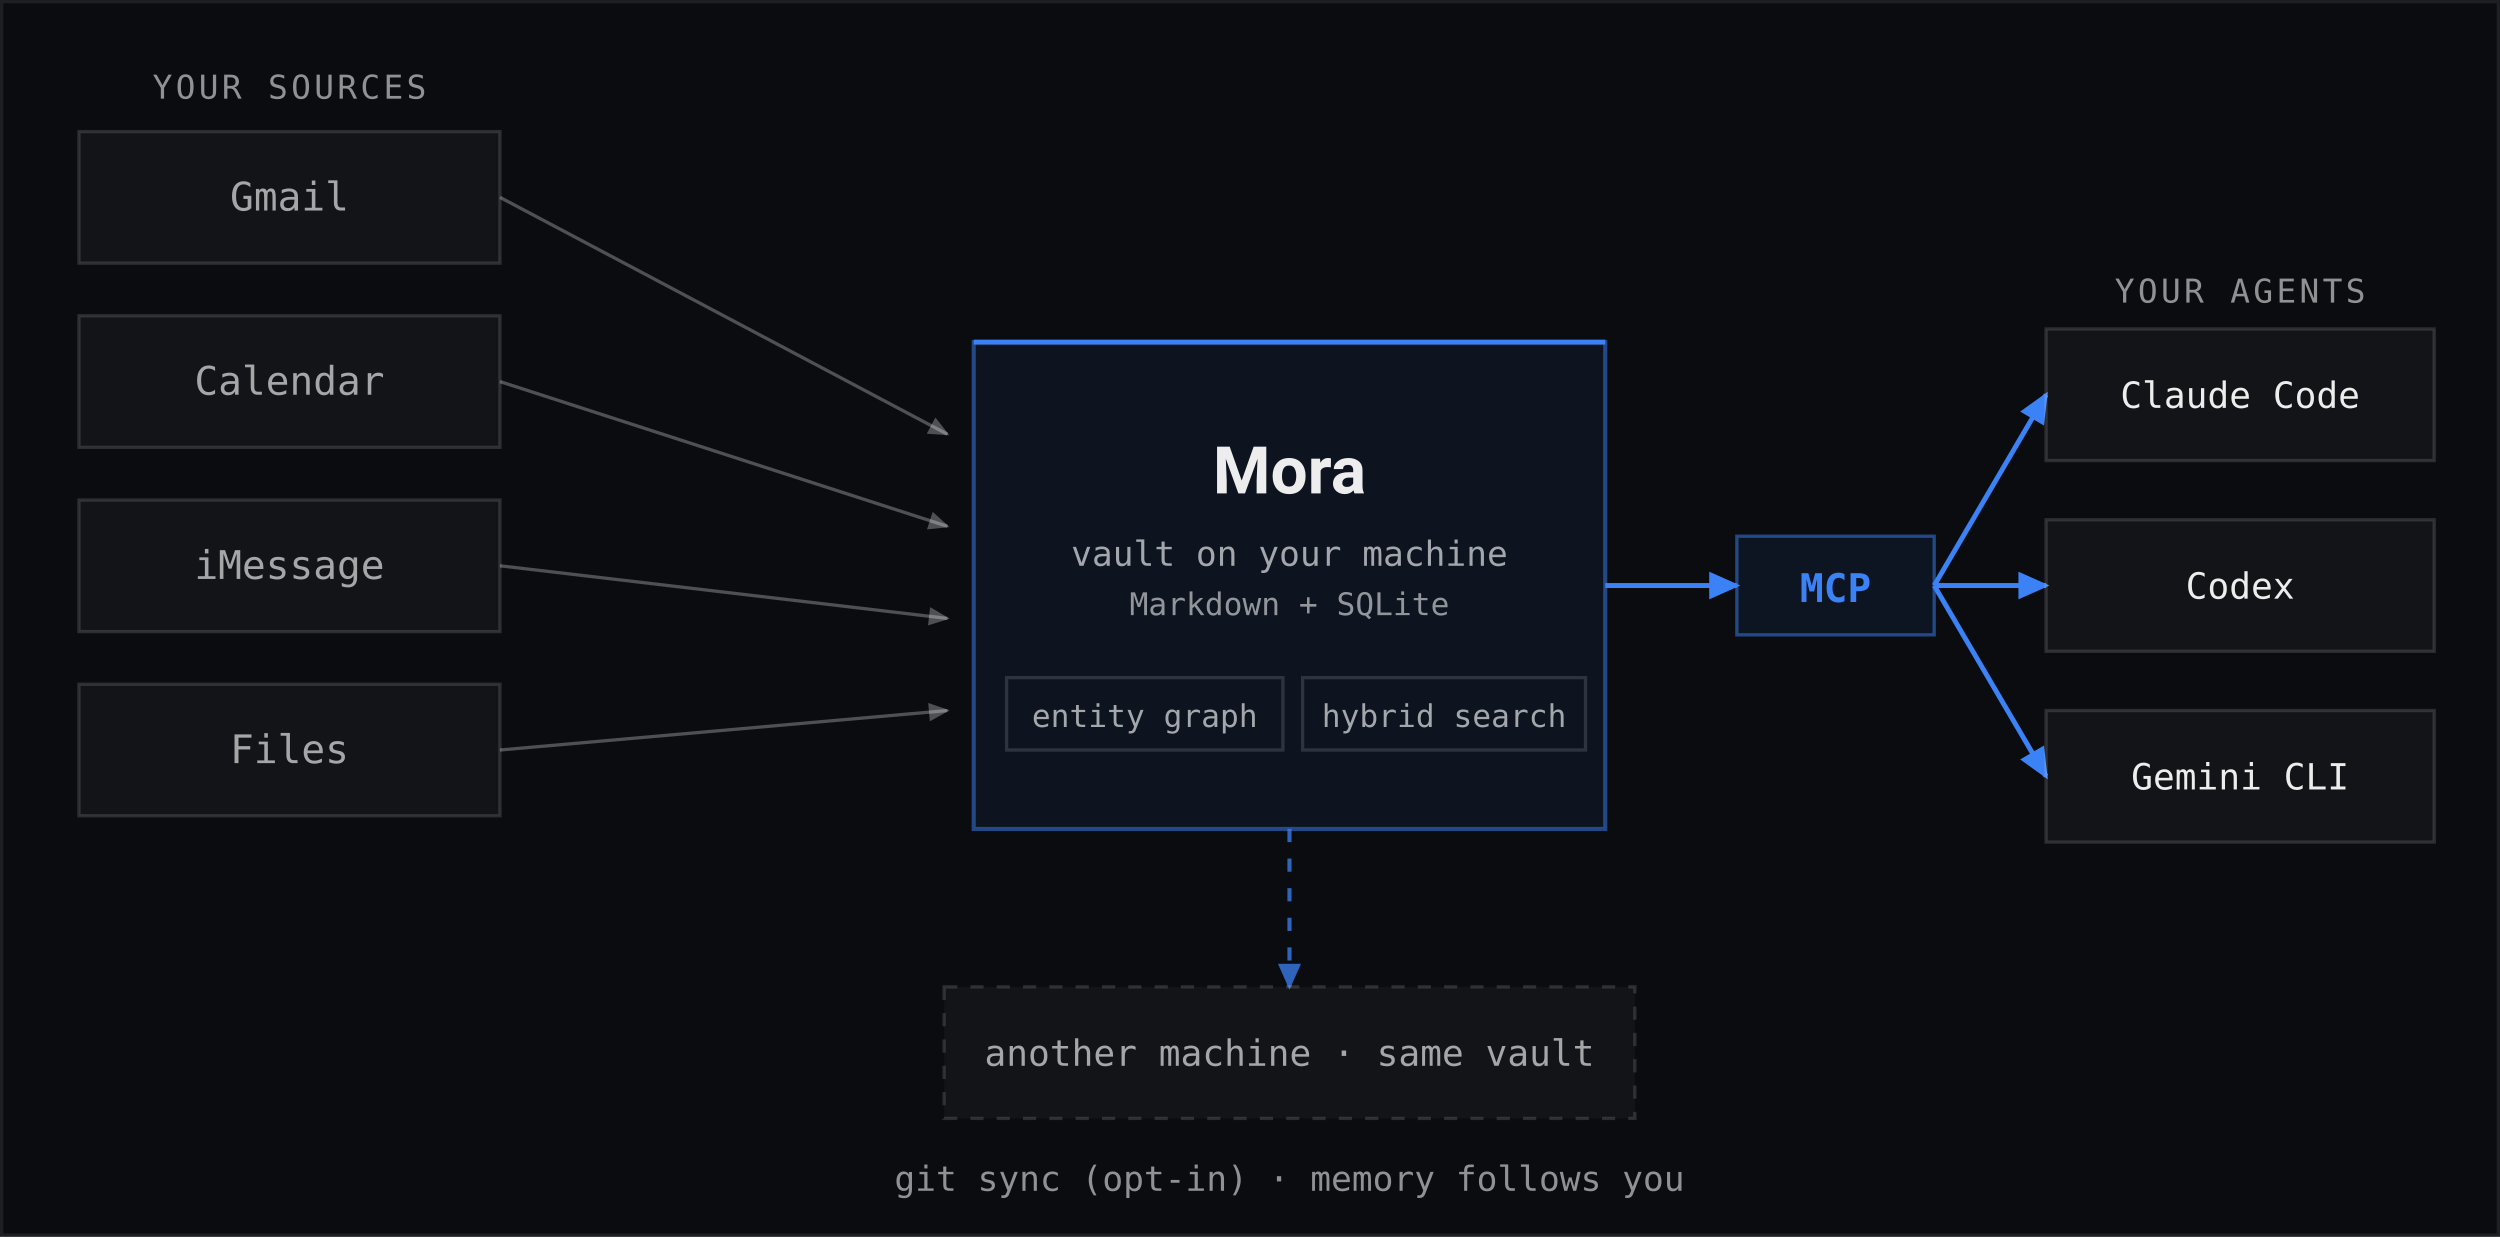
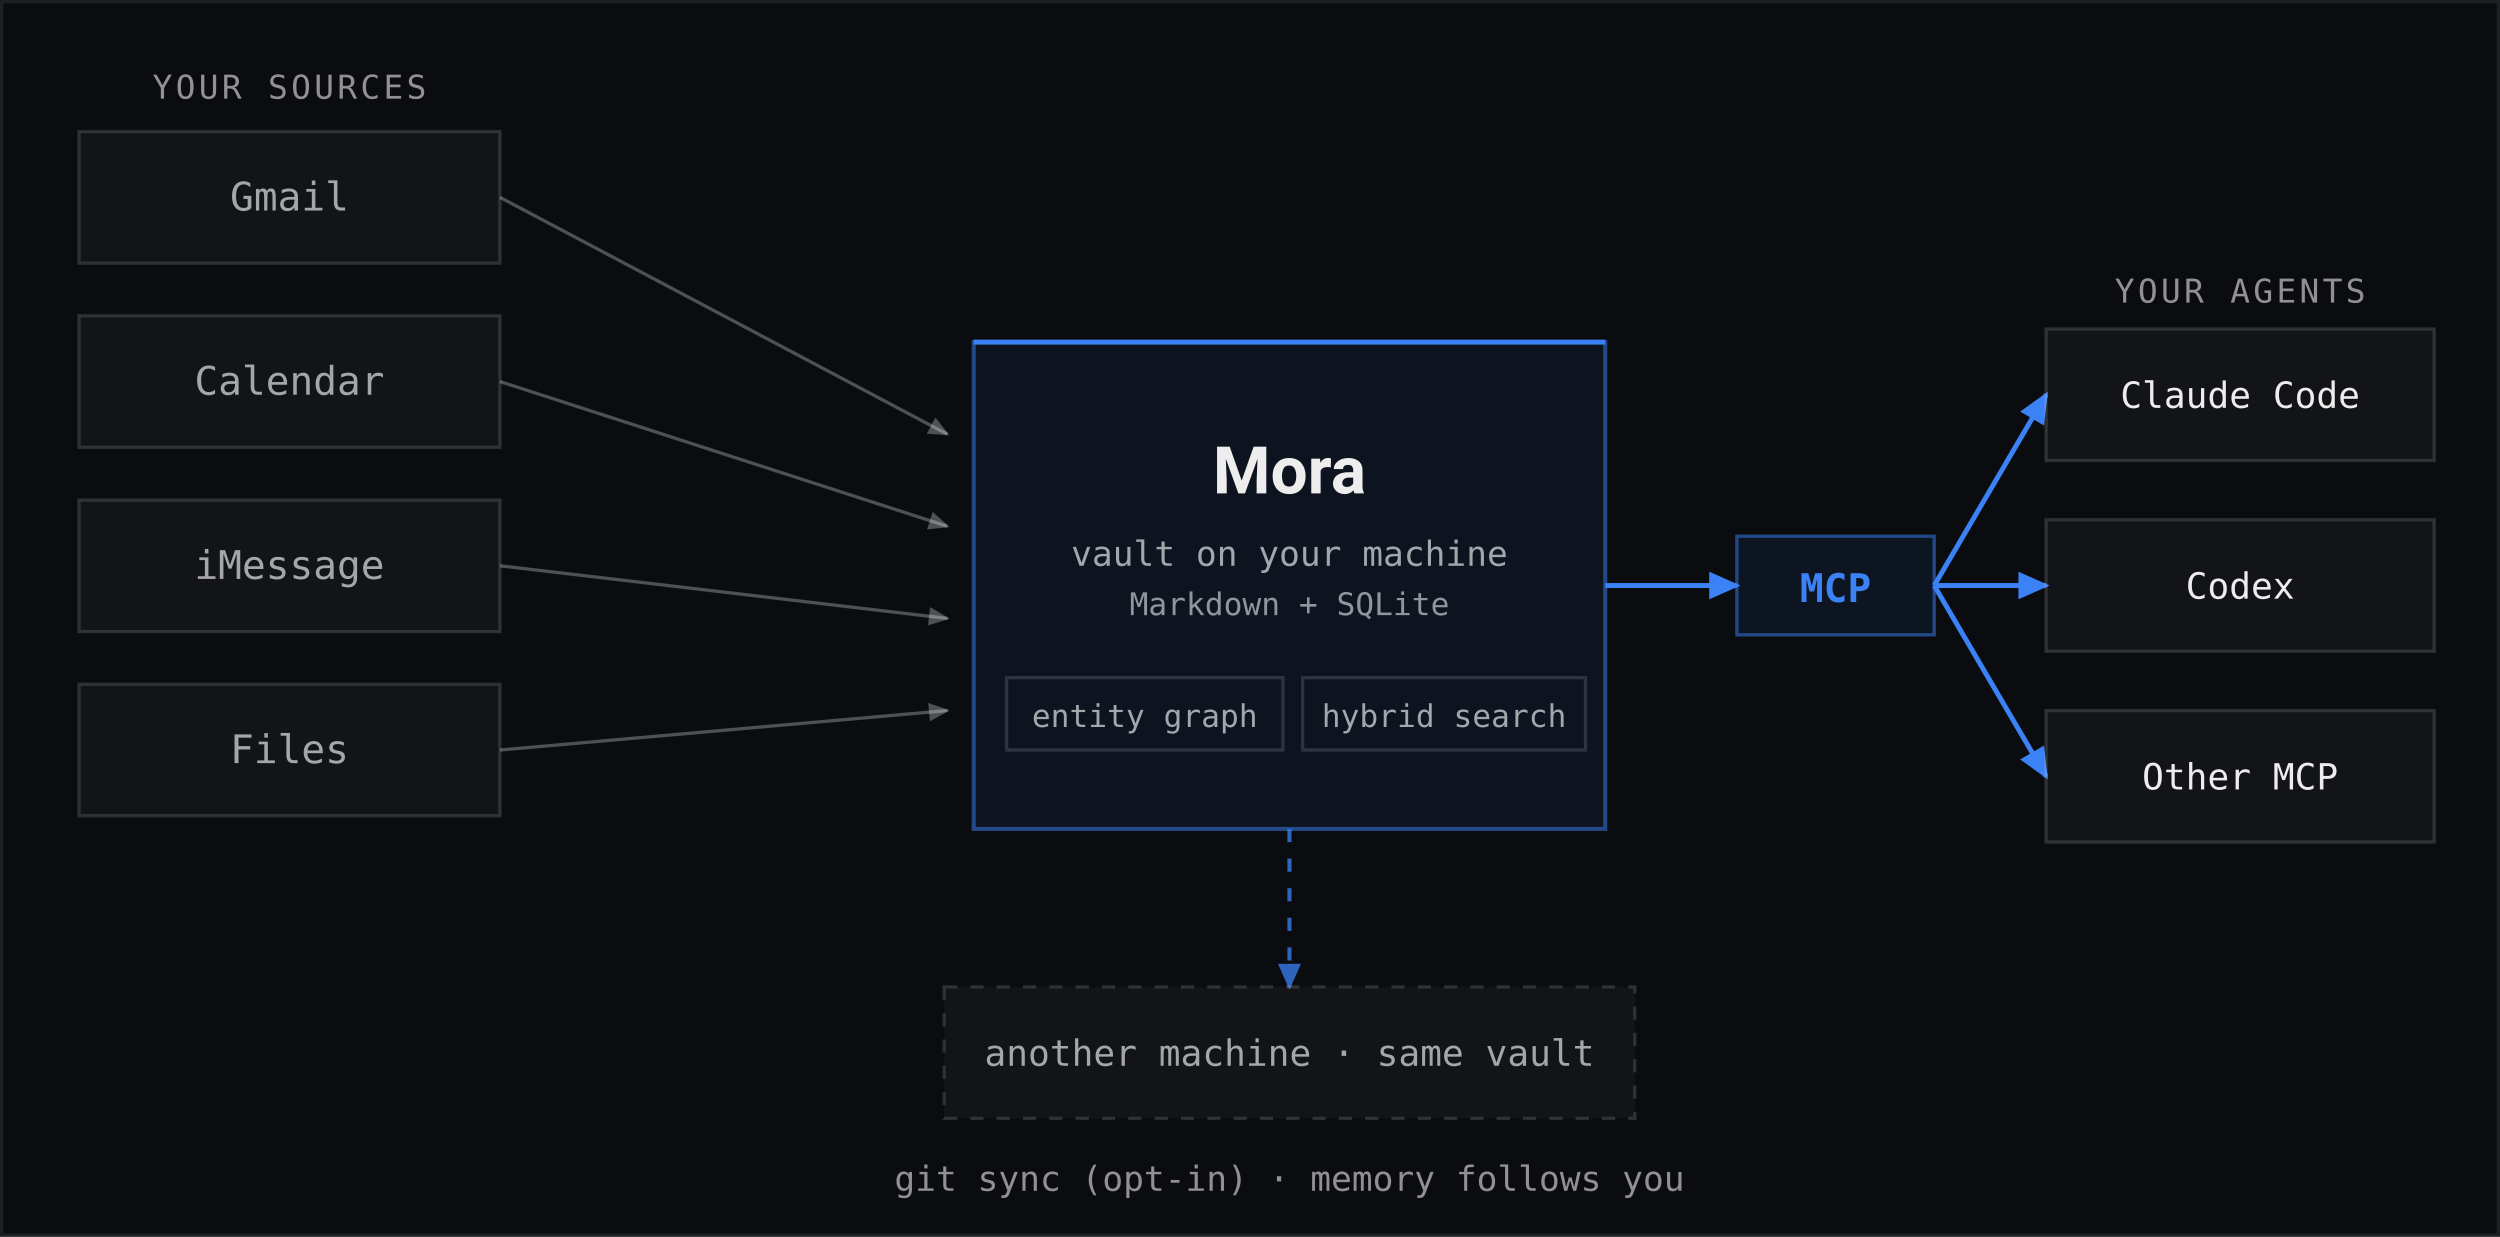
- <svg xmlns="http://www.w3.org/2000/svg" viewBox="0 0 760 376" width="760" font-family="ui-monospace, SFMono-Regular, Menlo, Consolas, monospace" role="img" aria-label="Mora architecture: your sources flow into one local vault of Markdown plus a SQLite index, served over MCP to every agent (Claude Code, Codex, Gemini CLI), with an opt-in git sync to another machine.">
+ <svg xmlns="http://www.w3.org/2000/svg" viewBox="0 0 760 376" width="760" font-family="ui-monospace, SFMono-Regular, Menlo, Consolas, monospace" role="img" aria-label="Mora architecture: read-only sources flow into one local vault of Markdown plus a SQLite index, served over MCP to local clients, with opt-in network paths for backup and sharing.">
  <defs>
    <marker id="aF" viewBox="0 0 10 10" refX="8" refY="5" markerWidth="7" markerHeight="7" orient="auto-start-reverse">
      <path d="M0 1 L9 5 L0 9 z" fill="rgba(255,255,255,0.28)" />
    </marker>
    <marker id="aB" viewBox="0 0 10 10" refX="8" refY="5" markerWidth="7" markerHeight="7" orient="auto-start-reverse">
      <path d="M0 1 L9 5 L0 9 z" fill="#3b82f6" />
    </marker>
  </defs>
  <rect x="0" y="0" width="760" height="376" fill="#0a0c10" />
  <rect x="0.5" y="0.5" width="759" height="375" fill="none" stroke="rgba(255,255,255,0.08)" />
  <text x="88" y="30" text-anchor="middle" font-size="10" letter-spacing="1" fill="rgba(255,255,255,0.55)">YOUR SOURCES</text>
  <line x1="152" y1="60" x2="288" y2="132" stroke="rgba(255,255,255,0.28)" marker-end="url(#aF)" />
  <rect x="24" y="40" width="128" height="40" fill="rgba(255,255,255,0.035)" stroke="rgba(255,255,255,0.14)" />
  <text x="88" y="64" text-anchor="middle" font-size="12" fill="rgba(255,255,255,0.62)">Gmail</text>
  <line x1="152" y1="116" x2="288" y2="160" stroke="rgba(255,255,255,0.28)" marker-end="url(#aF)" />
  <rect x="24" y="96" width="128" height="40" fill="rgba(255,255,255,0.035)" stroke="rgba(255,255,255,0.14)" />
  <text x="88" y="120" text-anchor="middle" font-size="12" fill="rgba(255,255,255,0.62)">Calendar</text>
  <line x1="152" y1="172" x2="288" y2="188" stroke="rgba(255,255,255,0.28)" marker-end="url(#aF)" />
  <rect x="24" y="152" width="128" height="40" fill="rgba(255,255,255,0.035)" stroke="rgba(255,255,255,0.14)" />
  <text x="88" y="176" text-anchor="middle" font-size="12" fill="rgba(255,255,255,0.62)">iMessage</text>
  <line x1="152" y1="228" x2="288" y2="216" stroke="rgba(255,255,255,0.28)" marker-end="url(#aF)" />
  <rect x="24" y="208" width="128" height="40" fill="rgba(255,255,255,0.035)" stroke="rgba(255,255,255,0.14)" />
  <text x="88" y="232" text-anchor="middle" font-size="12" fill="rgba(255,255,255,0.62)">Files</text>
  <rect x="296" y="104" width="192" height="148" fill="rgba(59,130,246,0.07)" stroke="rgba(59,130,246,0.5)" stroke-width="1.25" />
  <line x1="296" y1="104" x2="488" y2="104" stroke="#3b82f6" stroke-width="1.5" />
  <text x="392" y="150" text-anchor="middle" font-size="20" font-weight="600" font-family="system-ui, -apple-system, Segoe UI, Roboto, Helvetica, Arial, sans-serif" fill="#ededed">Mora</text>
  <text x="392" y="172" text-anchor="middle" font-size="10.5" fill="rgba(255,255,255,0.62)">vault on your machine</text>
  <text x="392" y="187" text-anchor="middle" font-size="9.5" fill="rgba(255,255,255,0.55)">Markdown + SQLite</text>
  <rect x="306" y="206" width="84" height="22" fill="none" stroke="rgba(255,255,255,0.14)" />
  <text x="348" y="221" text-anchor="middle" font-size="9.5" fill="rgba(255,255,255,0.62)">entity graph</text>
  <rect x="396" y="206" width="86" height="22" fill="none" stroke="rgba(255,255,255,0.14)" />
  <text x="439" y="221" text-anchor="middle" font-size="9.5" fill="rgba(255,255,255,0.62)">hybrid search</text>
  <line x1="488" y1="178" x2="528" y2="178" stroke="#3b82f6" stroke-width="1.5" marker-end="url(#aB)" />
  <rect x="528" y="163" width="60" height="30" fill="rgba(59,130,246,0.08)" stroke="rgba(59,130,246,0.5)" />
  <text x="558" y="183" text-anchor="middle" font-size="12" font-weight="600" fill="#3b82f6">MCP</text>
  <text x="681" y="92" text-anchor="middle" font-size="10" letter-spacing="1" fill="rgba(255,255,255,0.55)">YOUR AGENTS</text>
  <line x1="588" y1="178" x2="622" y2="120" stroke="#3b82f6" stroke-width="1.5" marker-end="url(#aB)" />
  <rect x="622" y="100" width="118" height="40" fill="rgba(255,255,255,0.035)" stroke="rgba(255,255,255,0.14)" />
  <text x="681" y="124" text-anchor="middle" font-size="11" fill="#ededed">Claude Code</text>
  <line x1="588" y1="178" x2="622" y2="178" stroke="#3b82f6" stroke-width="1.5" marker-end="url(#aB)" />
  <rect x="622" y="158" width="118" height="40" fill="rgba(255,255,255,0.035)" stroke="rgba(255,255,255,0.14)" />
  <text x="681" y="182" text-anchor="middle" font-size="11" fill="#ededed">Codex</text>
  <line x1="588" y1="178" x2="622" y2="236" stroke="#3b82f6" stroke-width="1.5" marker-end="url(#aB)" />
  <rect x="622" y="216" width="118" height="40" fill="rgba(255,255,255,0.035)" stroke="rgba(255,255,255,0.14)" />
-   <text x="681" y="240" text-anchor="middle" font-size="11" fill="#ededed">Gemini CLI</text>
+   <text x="681" y="240" text-anchor="middle" font-size="11" fill="#ededed">Other MCP</text>
  <line x1="392" y1="252" x2="392" y2="300" stroke="#3b82f6" stroke-width="1.25" stroke-dasharray="4 5" opacity="0.75" marker-end="url(#aB)" />
  <rect x="287" y="300" width="210" height="40" fill="rgba(255,255,255,0.035)" stroke="rgba(255,255,255,0.14)" stroke-dasharray="4 4" />
  <text x="392" y="324" text-anchor="middle" font-size="11" fill="rgba(255,255,255,0.62)">another machine · same vault</text>
  <text x="392" y="362" text-anchor="middle" font-size="10.5" fill="rgba(255,255,255,0.55)">git sync (opt-in) · memory follows you</text>
</svg>
